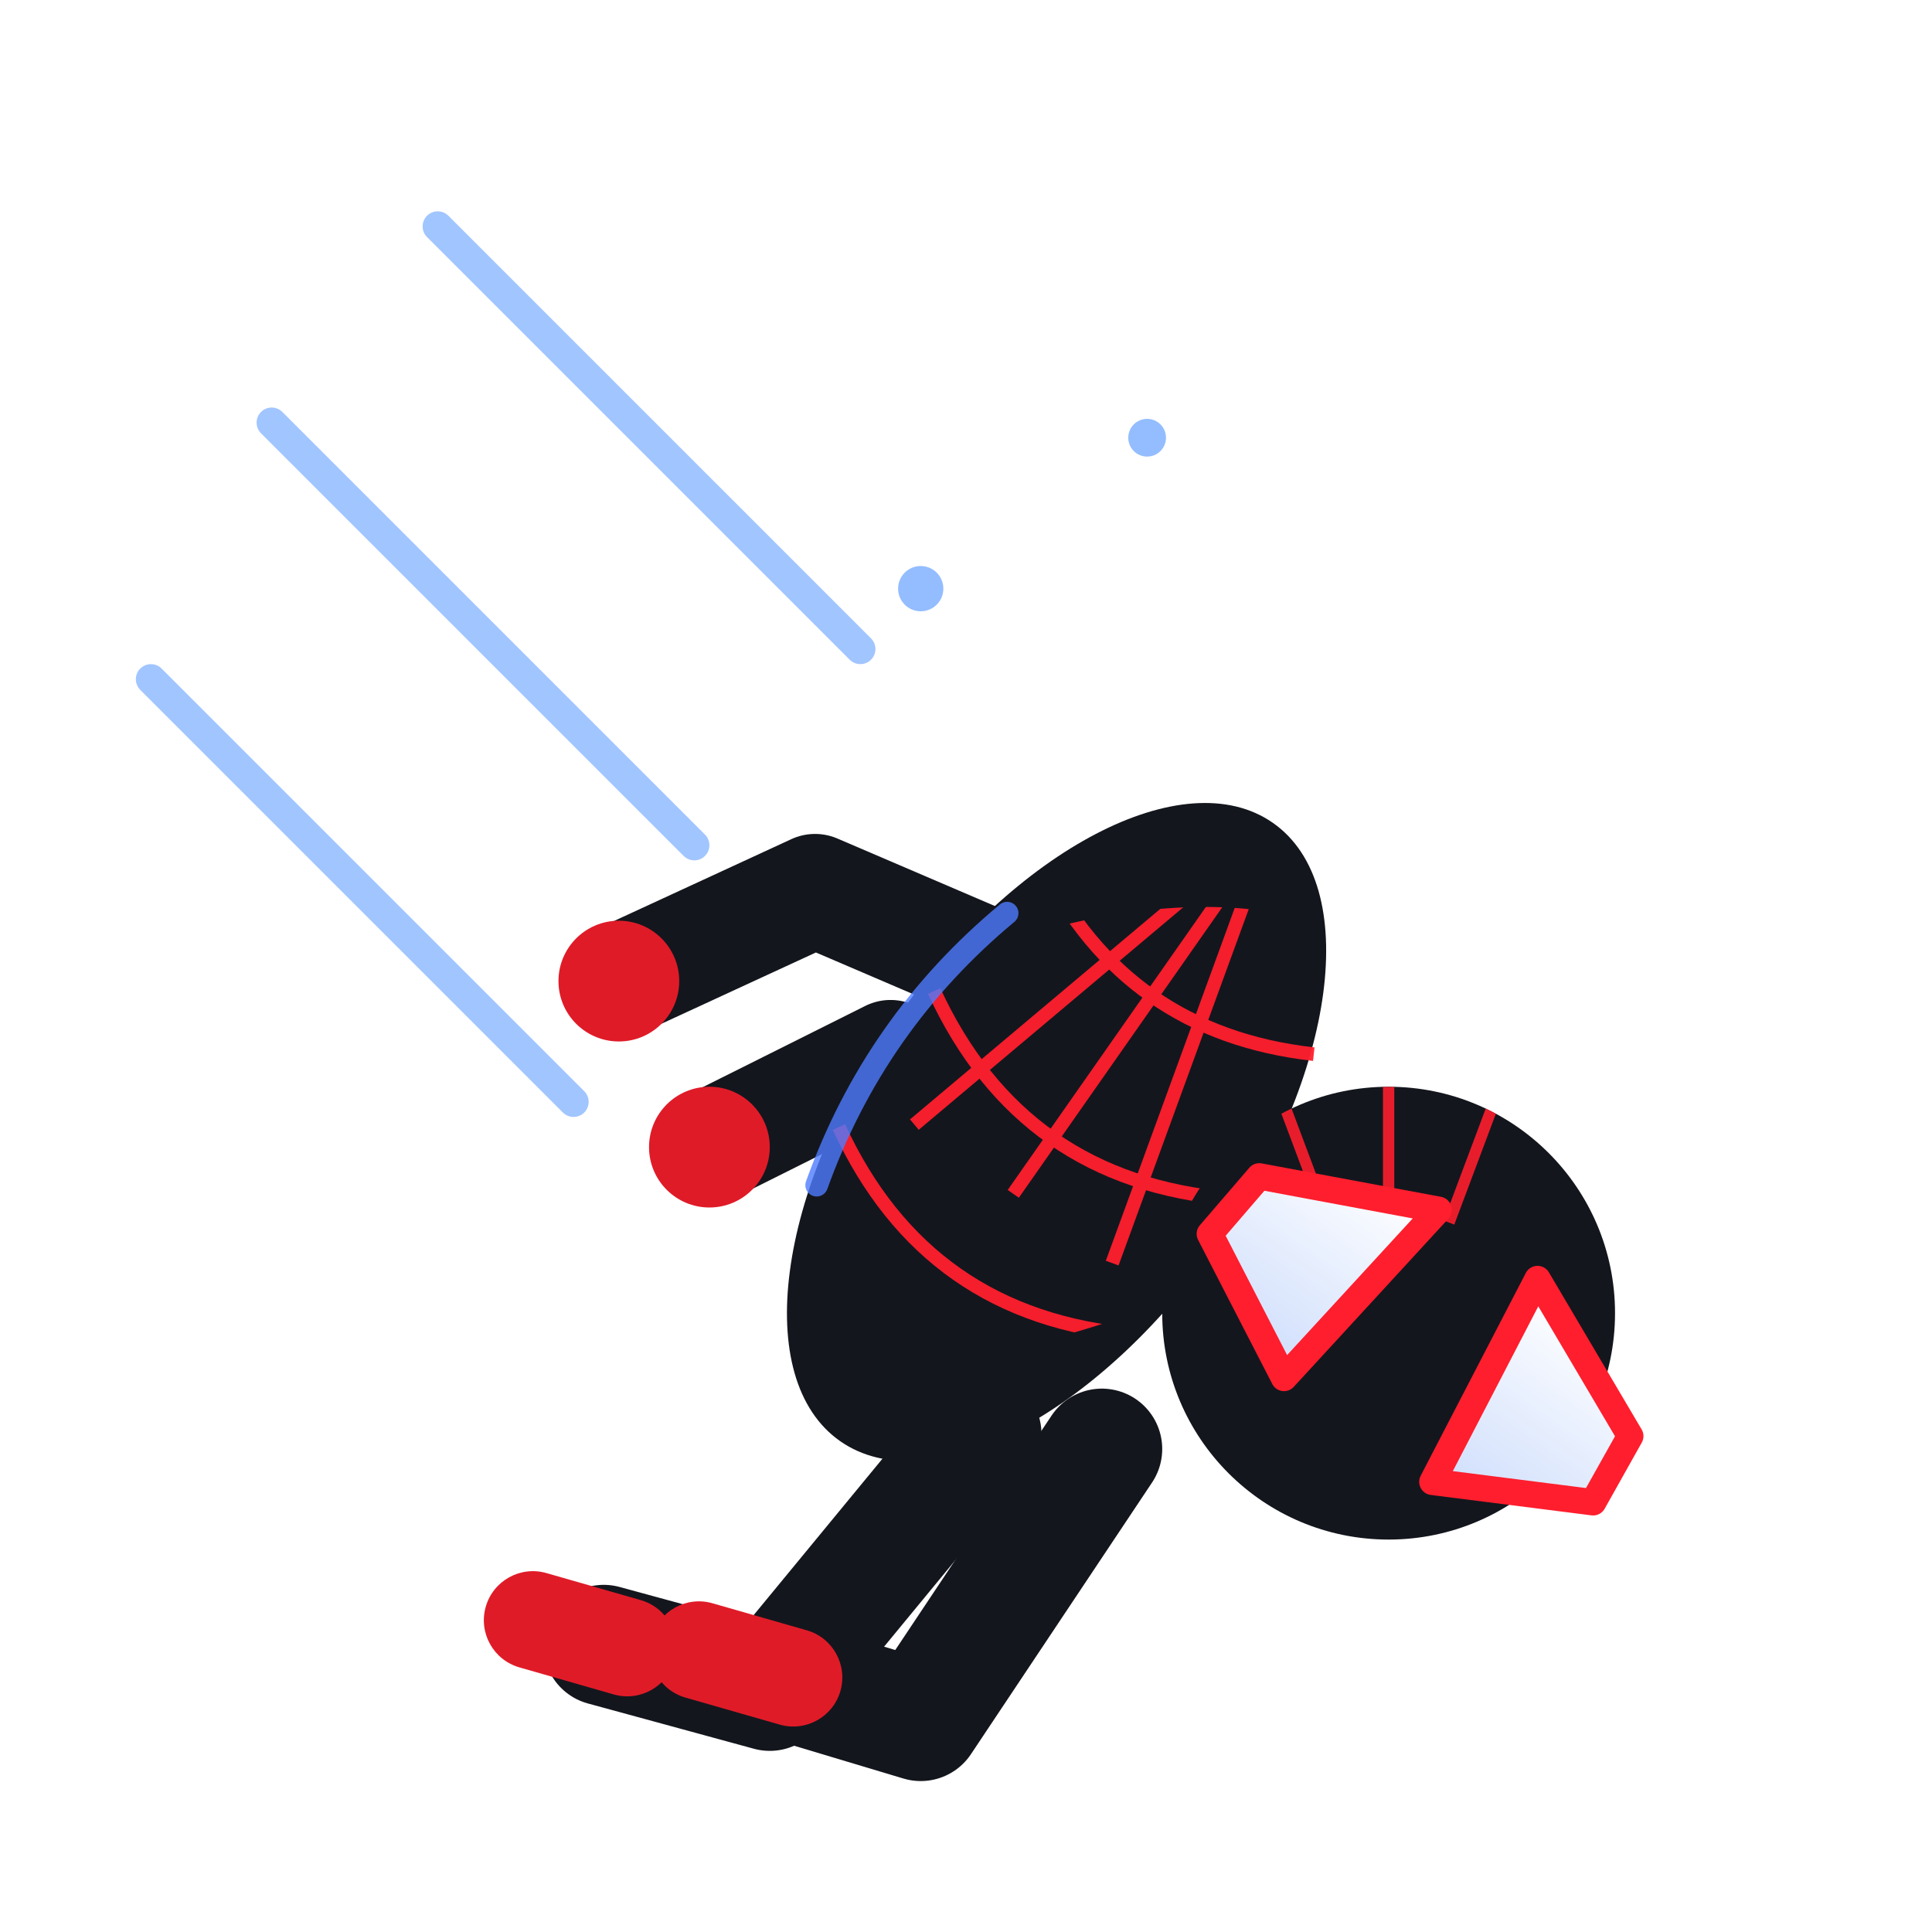
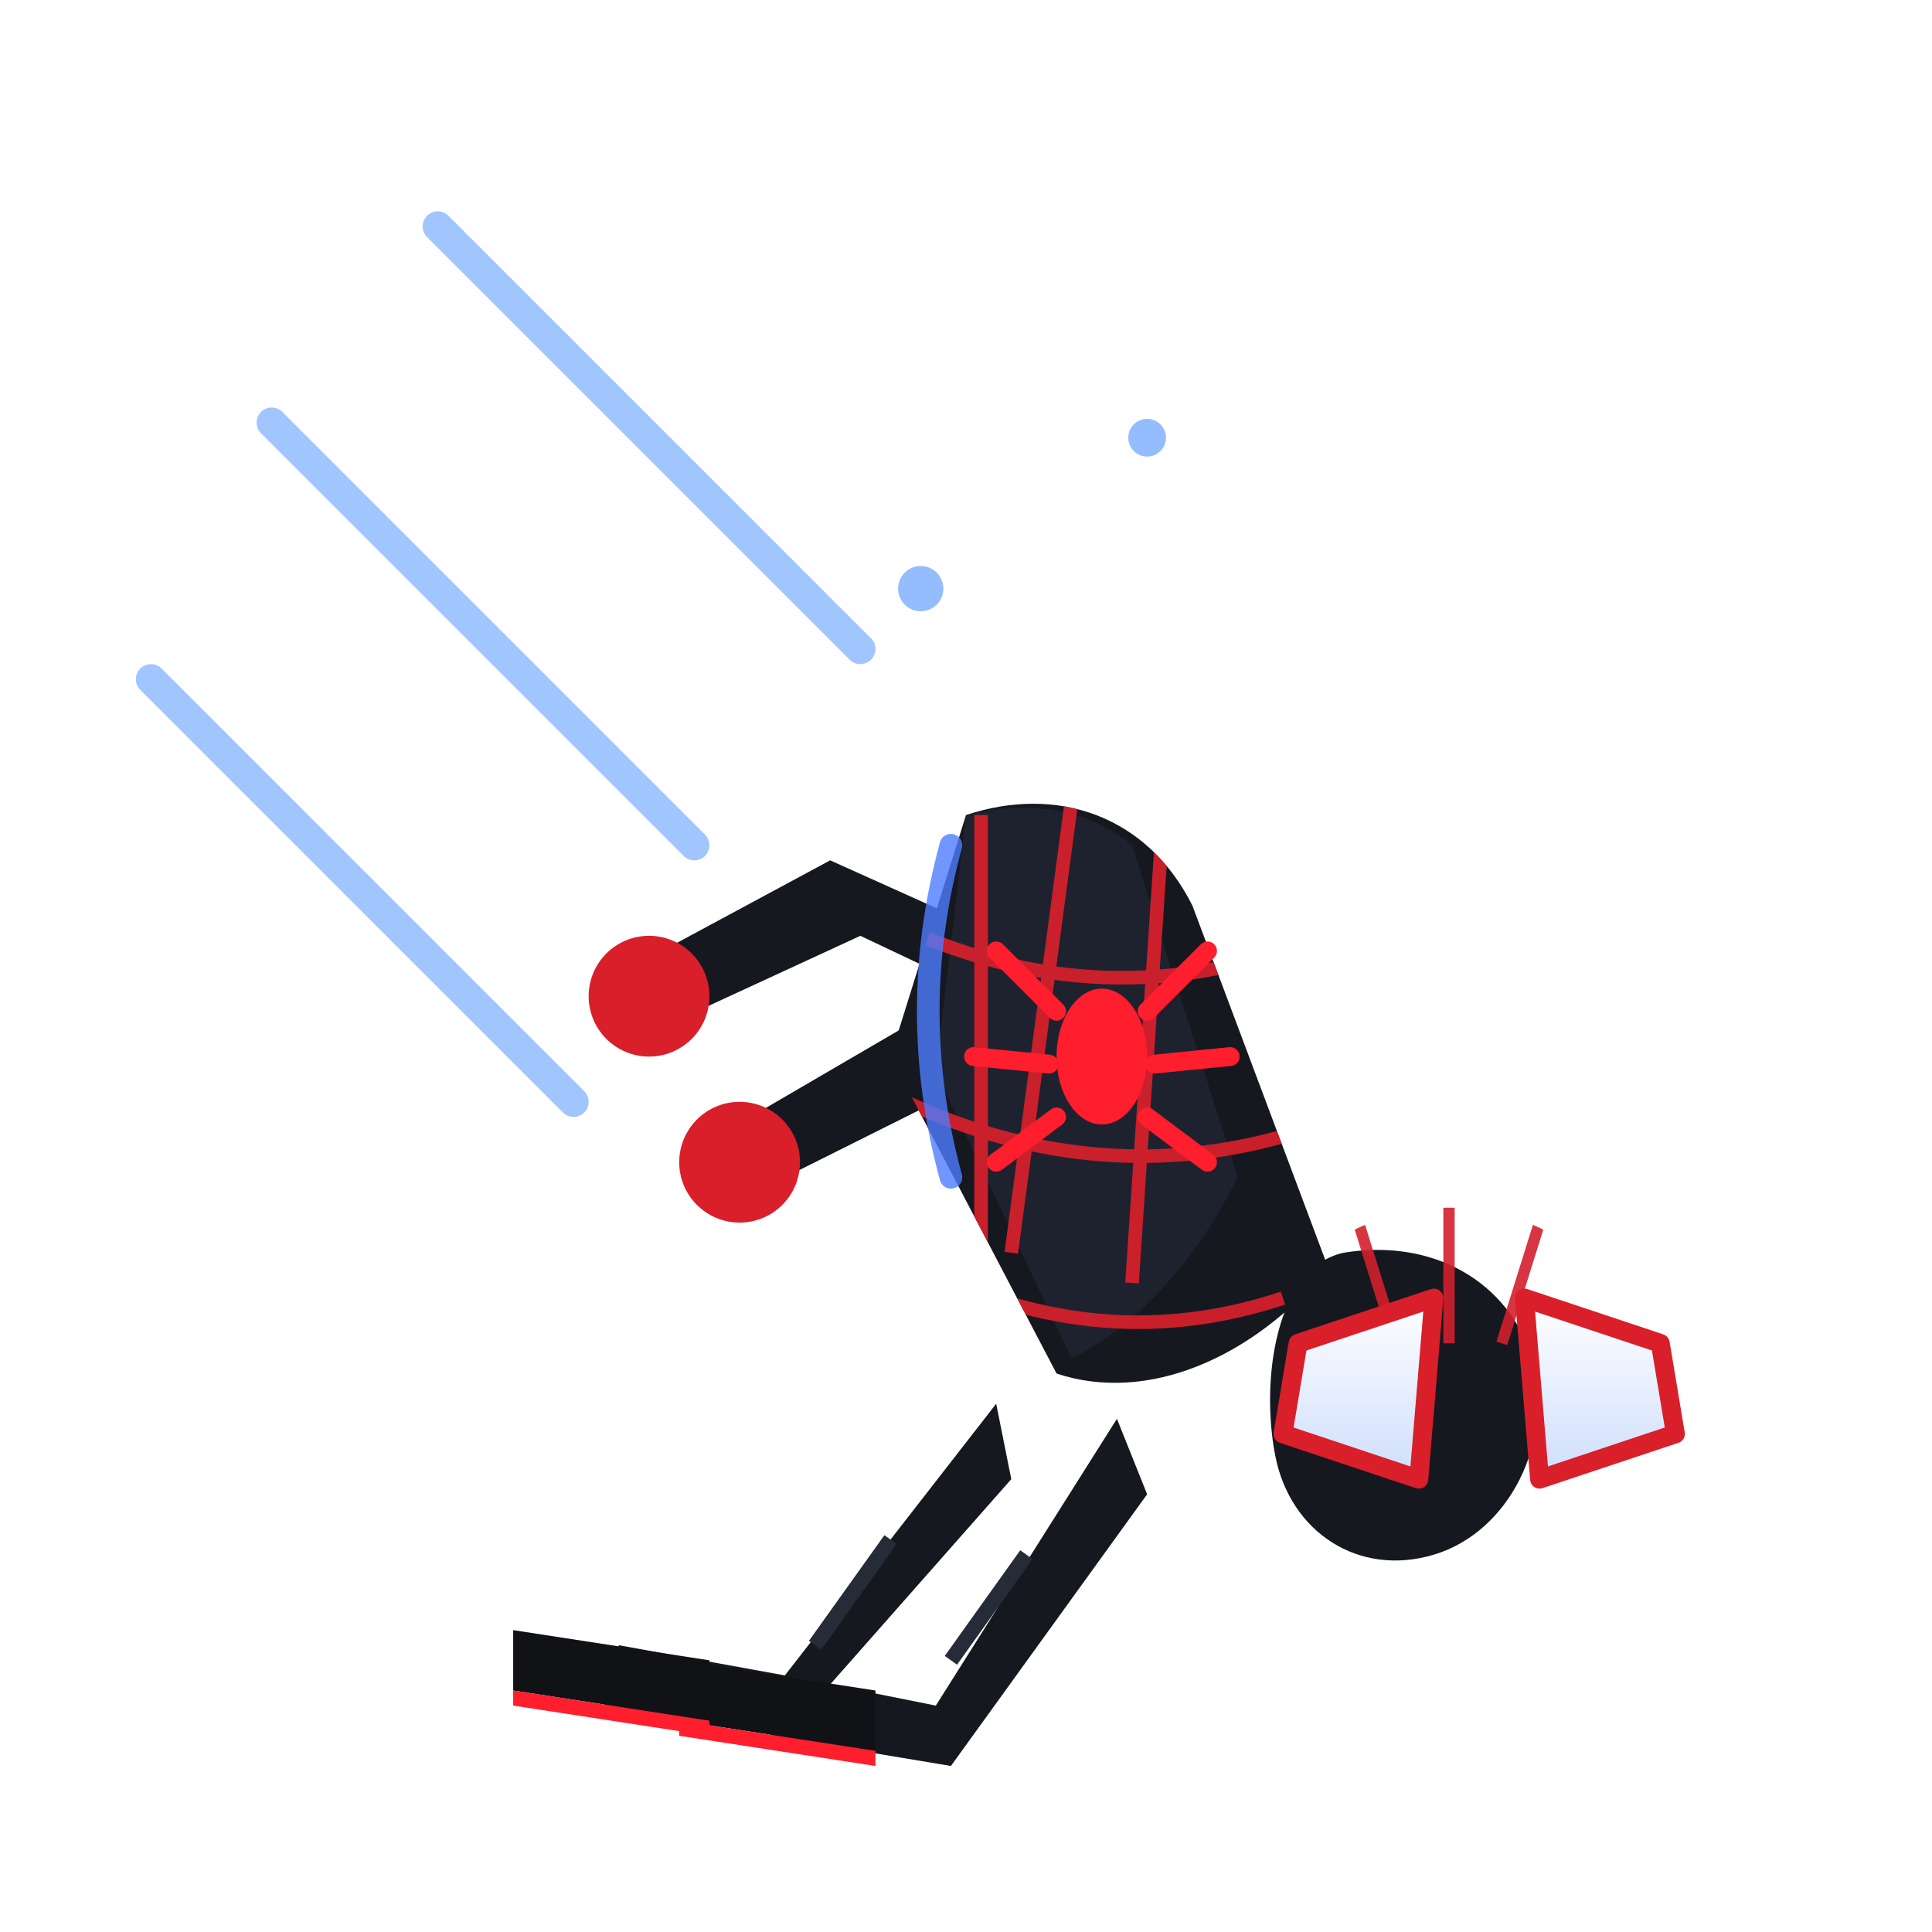
<svg xmlns="http://www.w3.org/2000/svg" width="256" height="256" viewBox="0 0 256 256">
  <defs>
    <linearGradient id="eg" x1="0" y1="0" x2="0" y2="1">
      <stop offset="0%" stop-color="#ffffff" />
      <stop offset="100%" stop-color="#cfdefc" />
    </linearGradient>
-     <clipPath id="torsoClip">
-       <ellipse cx="140" cy="150" rx="26" ry="50" transform="rotate(35 140 150)" />
+     <clipPath id="tClip">
+       <path d="M128,108 C140,104 152,108 158,120 L176,168 C166,180 152,186 140,182 L118,140 Z" />
    </clipPath>
-     <clipPath id="headClip">
-       <circle cx="184" cy="174" r="30" />
+     <clipPath id="hClip">
+       <circle cx="192" cy="188" r="28" />
    </clipPath>
  </defs>
  <g stroke="#79adff" stroke-width="4" stroke-linecap="round" opacity="0.7">
    <path d="M36,56 L92,112 M20,90 L76,146 M58,30 L114,86" />
  </g>
-   <path d="M150,136 L108,118 L82,130" stroke="#14161d" stroke-width="15" stroke-linecap="round" stroke-linejoin="round" fill="none" />
-   <path d="M158,150 L118,140 L94,152" stroke="#14161d" stroke-width="15" stroke-linecap="round" stroke-linejoin="round" fill="none" />
-   <circle cx="82" cy="130" r="8" fill="#e01b28" />
-   <circle cx="94" cy="152" r="8" fill="#e01b28" />
-   <path d="M130,190 L102,224 L80,218" stroke="#14161d" stroke-width="16" stroke-linecap="round" stroke-linejoin="round" fill="none" />
-   <path d="M146,192 L122,228 L102,222" stroke="#14161d" stroke-width="16" stroke-linecap="round" stroke-linejoin="round" fill="none" />
-   <rect x="64" y="210" width="26" height="13" rx="6.5" fill="#e01b28" transform="rotate(16 77 216)" />
-   <rect x="86" y="214" width="26" height="13" rx="6.5" fill="#e01b28" transform="rotate(16 99 220)" />
-   <g transform="rotate(35 140 150)">
-     <ellipse cx="140" cy="150" rx="26" ry="50" fill="#14161d" />
-     <g clip-path="url(#torsoClip)" stroke="#ff1e2d" stroke-width="1.8" fill="none" opacity="0.95">
-       <path d="M140,100 L132,130 L124,160 M140,100 L140,130 L140,160 M140,100 L148,130 L156,160" />
-       <path d="M118,122 Q140,134 162,122 M116,144 Q140,158 164,144 M116,166 Q140,180 164,166" />
-     </g>
-     <path d="M118,130 Q112,152 118,174" stroke="#4d7cff" stroke-width="3" fill="none" opacity="0.8" stroke-linecap="round" />
+   <path d="M150,132 L110,114 L84,128 L88,136 L114,124 L152,142 Z" fill="#16181f" />
+   <path d="M158,146 L120,136 L96,150 L100,158 L124,146 L160,156 Z" fill="#16181f" />
+   <circle cx="86" cy="132" r="8" fill="#d81f2a" />
+   <circle cx="98" cy="154" r="8" fill="#d81f2a" />
+   <path d="M132,186 L104,222 L82,218 L80,226 L104,230 L134,196 Z" fill="#16181f" />
+   <path d="M148,188 L124,226 L104,222 L102,230 L126,234 L152,198 Z" fill="#16181f" />
+   <path d="M118,204 L108,218 M136,206 L126,220" stroke="#262b38" stroke-width="2" />
+   <path d="M68,216 L94,220 L94,228 L68,224 Z" fill="#101216" />
+   <path d="M90,220 L116,224 L116,232 L90,228 Z" fill="#101216" />
+   <path d="M68,224 L94,228 L94,230 L68,226 Z M90,228 L116,232 L116,234 L90,230 Z" fill="#ff1e2d" />
+   <path d="M128,108 C140,104 152,108 158,120 L176,168 C166,180 152,186 140,182 L118,140 Z" fill="#16181f" />
+   <path d="M128,108 C136,106 144,107 150,112 L164,156 C158,168 150,176 142,180 L124,142 Z" fill="#232838" opacity="0.6" />
+   <g clip-path="url(#tClip)" stroke="#d21f2c" stroke-width="1.8" fill="none" opacity="0.95">
+     <path d="M142,106 L138,136 L134,166 M130,108 L130,138 L130,168 M154,110 L152,140 L150,170" />
+     <path d="M122,124 Q146,134 170,126 M120,146 Q146,158 172,150 M122,168 Q146,180 170,172" />
  </g>
-   <circle cx="184" cy="174" r="30" fill="#14161d" />
-   <g clip-path="url(#headClip)" stroke="#ff1e2d" stroke-width="1.5" fill="none" opacity="0.9">
-     <path d="M184,144 L184,162 M170,146 L176,162 M198,146 L192,162" />
+   <g stroke="#ff1e2d" stroke-width="2.5" stroke-linecap="round">
+     <ellipse cx="146" cy="140" rx="6" ry="9" fill="#ff1e2d" stroke="none" />
+     <path d="M140,134 L132,126 M139,141 L129,140 M140,148 L132,154 M152,134 L160,126 M153,141 L163,140 M152,148 L160,154" fill="none" />
  </g>
-   <g transform="translate(188,178) rotate(35)">
-     <path d="M-30,-6 L-8,-16 L-12,14 L-31,4 Z" fill="url(#eg)" stroke="#ff1e2d" stroke-width="3.5" stroke-linejoin="round" />
-     <path d="M30,-6 L8,-16 L12,14 L31,4 Z" fill="url(#eg)" stroke="#ff1e2d" stroke-width="3.5" stroke-linejoin="round" />
+   <path d="M126,112 Q120,134 126,156" stroke="#4d7cff" stroke-width="3" fill="none" opacity="0.8" stroke-linecap="round" />
+   <path d="M178,166 C190,164 200,170 203,180 C206,191 200,203 190,206 C180,209 171,203 169,193 C167,183 169,168 178,166 Z" fill="#16181f" />
+   <g clip-path="url(#hClip)" stroke="#d21f2c" stroke-width="1.5" fill="none" opacity="0.9">
+     <path d="M192,160 L192,178 M180,162 L185,178 M204,162 L199,178" />
+   </g>
+   <g transform="translate(4,6)">
+     <path d="M168,172 L186,166 L184,190 L166,184 Z" fill="url(#eg)" stroke="#d81f2a" stroke-width="2.5" stroke-linejoin="round" />
+     <path d="M216,172 L198,166 L200,190 L218,184 Z" fill="url(#eg)" stroke="#d81f2a" stroke-width="2.5" stroke-linejoin="round" />
  </g>
  <circle cx="122" cy="78" r="3" fill="#79adff" opacity="0.8" />
  <circle cx="152" cy="58" r="2.5" fill="#79adff" opacity="0.8" />
</svg>
